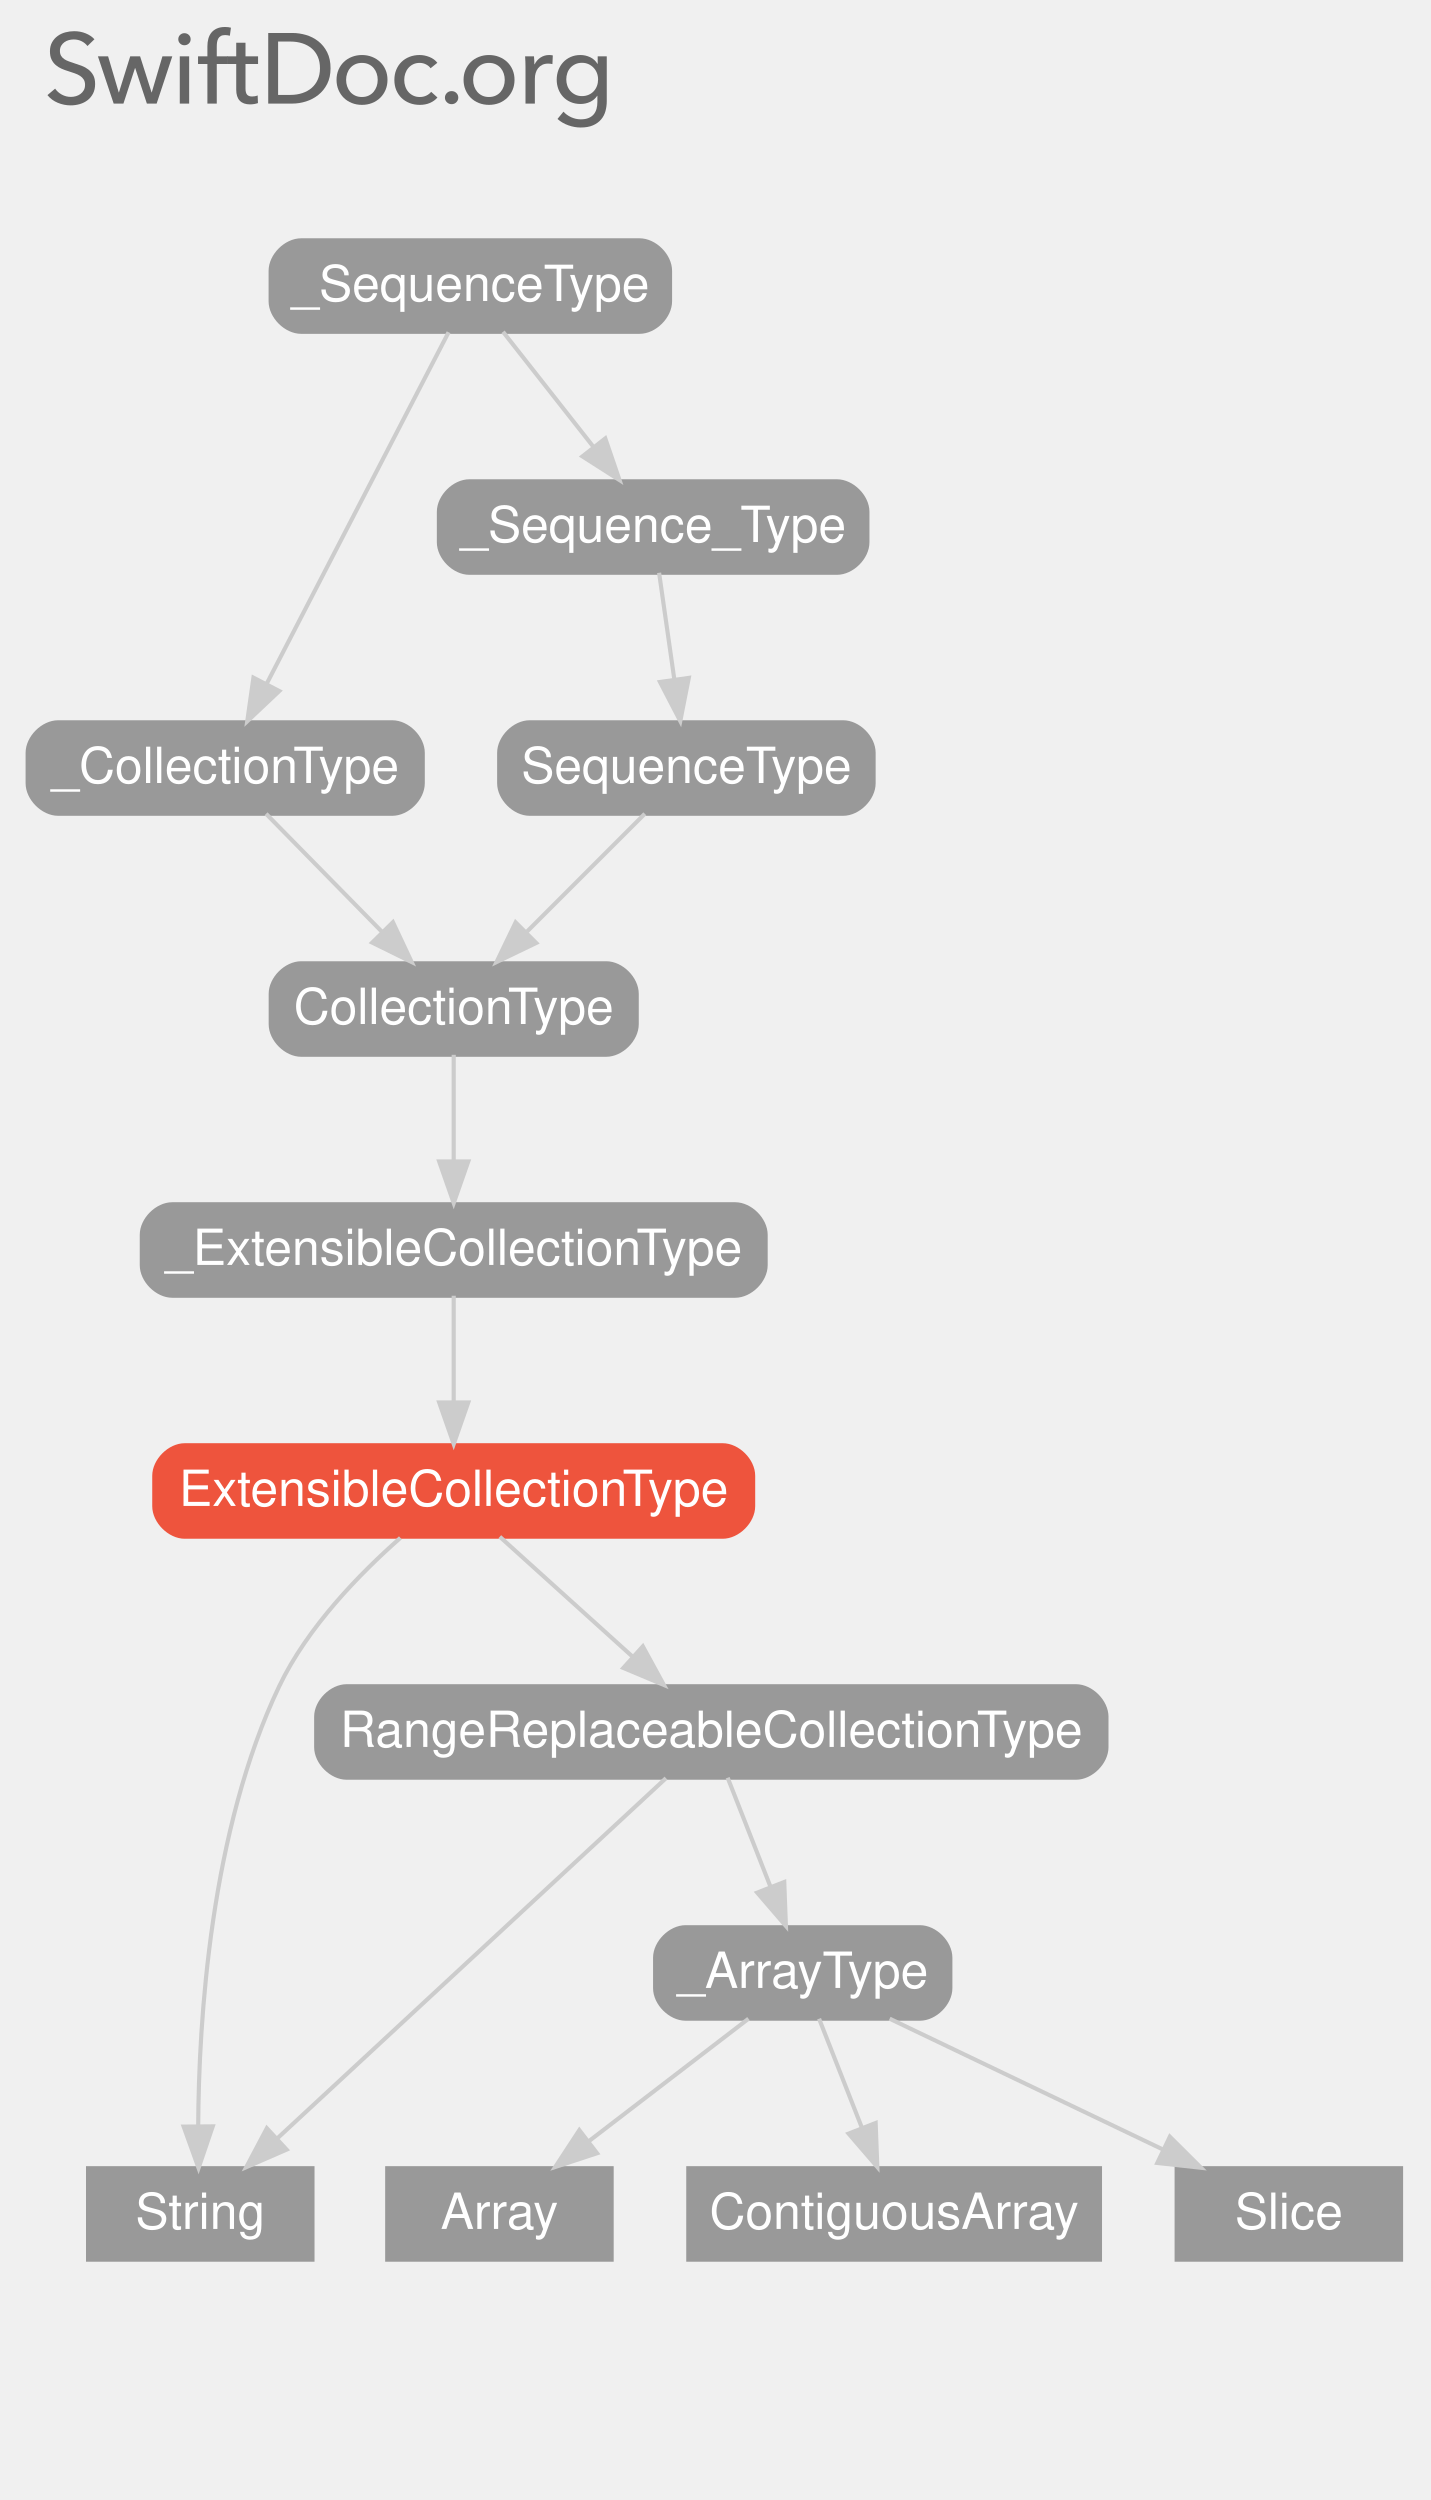
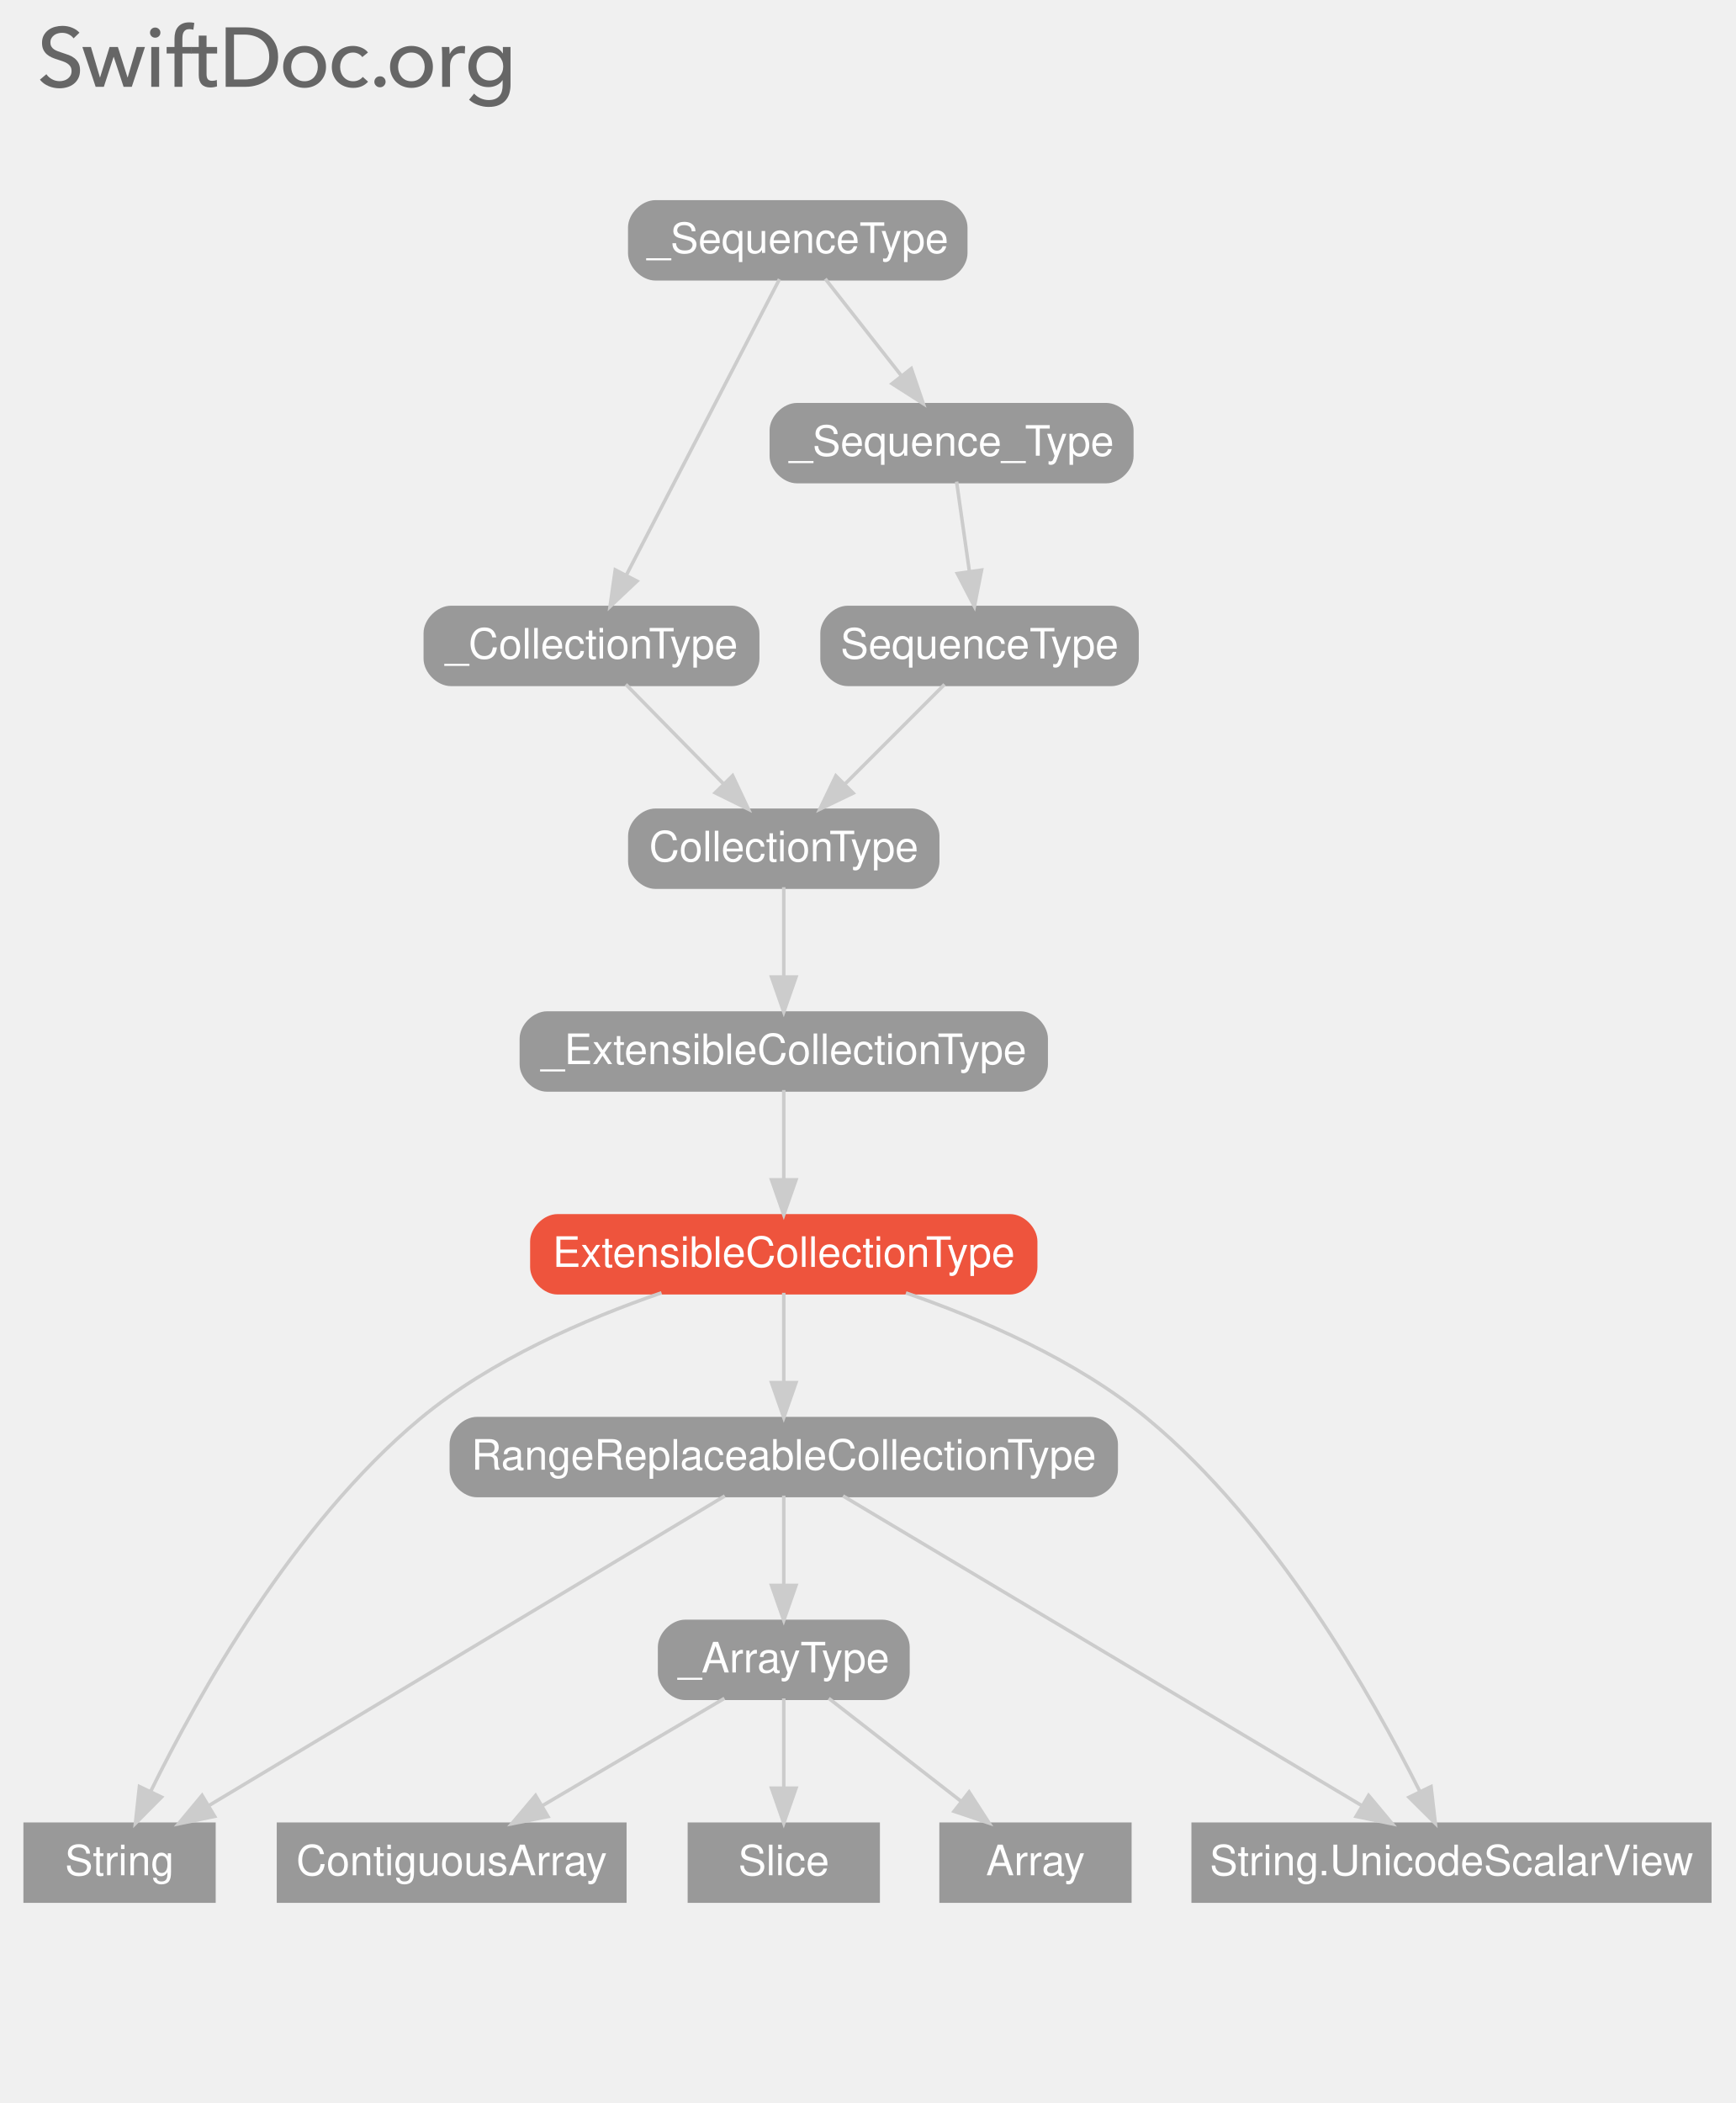
- <svg xmlns="http://www.w3.org/2000/svg" xmlns:xlink="http://www.w3.org/1999/xlink" width="344pt" height="601pt" viewBox="0.00 0.00 344.40 601.20">
+ <svg xmlns="http://www.w3.org/2000/svg" xmlns:xlink="http://www.w3.org/1999/xlink" width="496pt" height="601pt" viewBox="0.00 0.00 496.40 601.20">
  <g id="graph0" class="graph" transform="scale(1 1) rotate(0) translate(7.2 543.6)">
    <g transform="translate(0 -543.6)">
      <g>
        <path fill="#666666" d="M13.846,10.832c-0.336-0.464-0.792-0.844-1.368-1.14s-1.224-0.444-1.944-0.444         c-0.384,0-0.772,0.052-1.164,0.156C8.977,9.509,8.622,9.677,8.301,9.908c-0.32,0.232-0.58,0.52-0.78,0.864         c-0.2,0.344-0.3,0.756-0.3,1.236c0,0.464,0.092,0.852,0.276,1.164c0.184,0.312,0.432,0.576,0.744,0.792s0.68,0.4,1.104,0.552         c0.423,0.152,0.876,0.309,1.356,0.468c0.576,0.177,1.16,0.376,1.752,0.601c0.592,0.224,1.128,0.52,1.608,0.888         s0.872,0.828,1.176,1.38s0.456,1.252,0.456,2.101c0,0.88-0.164,1.644-0.492,2.292c-0.328,0.647-0.765,1.184-1.308,1.607         c-0.544,0.424-1.172,0.74-1.884,0.948s-1.444,0.312-2.196,0.312c-1.072,0-2.108-0.208-3.108-0.624         c-1-0.415-1.828-1.031-2.484-1.848l1.848-1.56c0.4,0.592,0.936,1.071,1.608,1.439c0.672,0.368,1.399,0.552,2.184,0.552         c0.4,0,0.8-0.056,1.2-0.168c0.4-0.111,0.764-0.288,1.092-0.527c0.328-0.24,0.596-0.54,0.804-0.9         c0.208-0.36,0.312-0.796,0.312-1.308s-0.108-0.94-0.324-1.284c-0.216-0.344-0.508-0.636-0.876-0.876s-0.796-0.444-1.284-0.612         c-0.488-0.168-1.004-0.34-1.548-0.516c-0.544-0.16-1.08-0.356-1.608-0.588c-0.528-0.232-1-0.528-1.416-0.889         c-0.416-0.359-0.752-0.804-1.008-1.332c-0.256-0.527-0.384-1.184-0.384-1.968c0-0.848,0.172-1.576,0.516-2.184         c0.344-0.608,0.792-1.112,1.344-1.512c0.552-0.4,1.176-0.692,1.872-0.876c0.696-0.184,1.396-0.276,2.1-0.276         c0.992,0,1.92,0.176,2.784,0.528c0.864,0.352,1.56,0.824,2.088,1.416L13.846,10.832z" />
        <path fill="#666666" d="M18.813,13.304l2.568,8.688h0.048l2.712-8.688h2.376l2.76,8.688h0.048l2.568-8.688h2.376L30.501,24.68         h-2.352l-2.808-8.544h-0.048l-2.784,8.544h-2.352l-3.792-11.376H18.813z" />
        <path fill="#666666" d="M38.685,9.2c0,0.416-0.147,0.76-0.44,1.032c-0.294,0.272-0.647,0.408-1.06,0.408s-0.762-0.14-1.047-0.42         c-0.286-0.28-0.429-0.62-0.429-1.02c0-0.416,0.143-0.764,0.429-1.044c0.286-0.28,0.635-0.42,1.047-0.42s0.766,0.14,1.06,0.42         C38.538,8.437,38.685,8.784,38.685,9.2z M38.325,24.68h-2.256V13.304h2.256V24.68z" />
        <path fill="#666666" d="M47.613,15.152h-2.64v9.528h-2.256v-9.528h-2.256v-1.848h2.256v-2.376c0-0.672,0.076-1.292,0.228-1.86         c0.152-0.568,0.4-1.06,0.744-1.476c0.344-0.416,0.784-0.744,1.32-0.984c0.536-0.24,1.188-0.36,1.956-0.36         c0.544,0,1.016,0.056,1.416,0.168l-0.264,1.944c-0.176-0.048-0.352-0.088-0.528-0.12c-0.176-0.032-0.376-0.048-0.6-0.048         c-0.432,0-0.78,0.076-1.044,0.228c-0.264,0.152-0.468,0.356-0.612,0.612s-0.24,0.548-0.288,0.876         c-0.048,0.328-0.072,0.668-0.072,1.02v2.376h2.64V15.152z" />
        <path fill="#666666" d="M54.909,15.152h-3.024v5.91c0,0.687,0.128,1.177,0.384,1.472c0.256,0.295,0.664,0.442,1.224,0.442         c0.208,0,0.432-0.021,0.672-0.065c0.24-0.044,0.456-0.11,0.648-0.198l0.072,1.848c-0.272,0.096-0.572,0.172-0.9,0.229         c-0.328,0.056-0.668,0.084-1.02,0.084c-1.072,0-1.892-0.296-2.46-0.889c-0.568-0.592-0.852-1.479-0.852-2.664v-6.168h-2.184         v-1.848h2.184V10.04h2.232v3.264h3.024V15.152z" />
        <path fill="#666666" d="M57.356,7.688h5.832c1.088,0,2.176,0.16,3.264,0.48c1.088,0.32,2.072,0.824,2.952,1.512         s1.592,1.568,2.136,2.64c0.544,1.072,0.816,2.36,0.816,3.864c0,1.456-0.272,2.716-0.816,3.78s-1.256,1.943-2.136,2.64         s-1.864,1.216-2.952,1.561c-1.088,0.344-2.176,0.516-3.264,0.516h-5.832V7.688z M59.732,22.593h2.976         c1.024,0,1.972-0.145,2.844-0.432c0.872-0.288,1.624-0.704,2.256-1.248c0.632-0.544,1.124-1.216,1.476-2.017         c0.352-0.8,0.528-1.704,0.528-2.712c0-1.056-0.176-1.983-0.528-2.784c-0.353-0.8-0.844-1.468-1.476-2.004         c-0.632-0.536-1.384-0.944-2.256-1.224s-1.82-0.42-2.844-0.42h-2.976V22.593z" />
        <path fill="#666666" d="M86.06,18.969c0,0.88-0.156,1.688-0.468,2.424c-0.312,0.736-0.744,1.372-1.296,1.908         c-0.552,0.536-1.204,0.952-1.956,1.248c-0.752,0.296-1.56,0.443-2.424,0.443c-0.864,0-1.672-0.147-2.424-0.443         c-0.752-0.296-1.4-0.712-1.944-1.248c-0.544-0.536-0.972-1.172-1.284-1.908c-0.312-0.735-0.468-1.544-0.468-2.424         s0.156-1.684,0.468-2.412c0.312-0.728,0.74-1.356,1.284-1.884c0.543-0.528,1.191-0.939,1.944-1.236         c0.752-0.296,1.56-0.444,2.424-0.444c0.864,0,1.672,0.148,2.424,0.444c0.752,0.297,1.404,0.708,1.956,1.236         c0.552,0.527,0.984,1.156,1.296,1.884C85.904,17.285,86.06,18.089,86.06,18.969z M83.708,18.98c0-0.542-0.084-1.061-0.252-1.556         c-0.169-0.494-0.414-0.929-0.734-1.304s-0.718-0.674-1.192-0.897s-1.015-0.335-1.625-0.335c-0.61,0-1.152,0.111-1.625,0.335         c-0.474,0.224-0.871,0.522-1.191,0.897c-0.321,0.375-0.566,0.81-0.734,1.304C76.184,17.92,76.1,18.438,76.1,18.98         c0,0.543,0.084,1.062,0.253,1.556c0.168,0.495,0.413,0.934,0.734,1.316c0.321,0.383,0.718,0.686,1.191,0.909         c0.473,0.224,1.015,0.335,1.625,0.335c0.61,0,1.151-0.111,1.625-0.335s0.871-0.526,1.192-0.909s0.565-0.821,0.734-1.316         C83.624,20.042,83.708,19.523,83.708,18.98z" />
        <path fill="#666666" d="M96.428,16.184c-0.24-0.368-0.6-0.676-1.08-0.924s-0.992-0.372-1.536-0.372         c-0.592,0-1.116,0.112-1.572,0.336c-0.456,0.225-0.844,0.524-1.164,0.9c-0.32,0.376-0.564,0.812-0.732,1.308         s-0.252,1.017-0.252,1.56c0,0.545,0.084,1.064,0.252,1.561s0.412,0.933,0.732,1.308c0.32,0.376,0.712,0.677,1.176,0.9         c0.464,0.225,0.992,0.336,1.584,0.336c0.576,0,1.1-0.111,1.572-0.336c0.472-0.224,0.86-0.528,1.164-0.912l1.512,1.368         c-0.48,0.561-1.08,0.996-1.8,1.308c-0.72,0.312-1.536,0.468-2.448,0.468c-0.88,0-1.692-0.144-2.436-0.432         c-0.744-0.288-1.388-0.691-1.932-1.212c-0.544-0.52-0.972-1.147-1.284-1.884s-0.468-1.561-0.468-2.473         c0-0.896,0.152-1.711,0.456-2.447c0.304-0.736,0.728-1.368,1.272-1.896c0.543-0.527,1.188-0.936,1.932-1.224         c0.744-0.288,1.548-0.433,2.412-0.433c0.8,0,1.596,0.16,2.388,0.48s1.419,0.784,1.884,1.392L96.428,16.184z" />
        <path fill="#666666" d="M103.1,23.24c0,0.417-0.152,0.784-0.456,1.104c-0.304,0.32-0.688,0.479-1.152,0.479         c-0.448,0-0.828-0.155-1.14-0.468c-0.312-0.312-0.468-0.676-0.468-1.092c0-0.432,0.152-0.804,0.456-1.116         c0.304-0.312,0.688-0.468,1.152-0.468c0.464,0,0.848,0.152,1.152,0.456C102.947,22.44,103.1,22.808,103.1,23.24z" />
        <path fill="#666666" d="M116.635,18.969c0,0.88-0.156,1.688-0.468,2.424c-0.312,0.736-0.744,1.372-1.296,1.908         c-0.552,0.536-1.204,0.952-1.956,1.248c-0.752,0.296-1.56,0.443-2.424,0.443c-0.864,0-1.672-0.147-2.424-0.443         c-0.752-0.296-1.4-0.712-1.944-1.248c-0.544-0.536-0.972-1.172-1.284-1.908c-0.312-0.735-0.468-1.544-0.468-2.424         s0.156-1.684,0.468-2.412c0.312-0.728,0.74-1.356,1.284-1.884c0.543-0.528,1.191-0.939,1.944-1.236         c0.752-0.296,1.56-0.444,2.424-0.444c0.864,0,1.672,0.148,2.424,0.444c0.752,0.297,1.404,0.708,1.956,1.236         c0.552,0.527,0.984,1.156,1.296,1.884C116.479,17.285,116.635,18.089,116.635,18.969z M114.283,18.98         c0-0.542-0.084-1.061-0.252-1.556c-0.169-0.494-0.414-0.929-0.734-1.304s-0.718-0.674-1.192-0.897s-1.015-0.335-1.625-0.335         c-0.61,0-1.152,0.111-1.625,0.335c-0.474,0.224-0.871,0.522-1.191,0.897c-0.321,0.375-0.566,0.81-0.734,1.304         c-0.169,0.495-0.253,1.014-0.253,1.556c0,0.543,0.084,1.062,0.253,1.556c0.168,0.495,0.413,0.934,0.734,1.316         c0.321,0.383,0.718,0.686,1.191,0.909c0.473,0.224,1.015,0.335,1.625,0.335c0.61,0,1.151-0.111,1.625-0.335         s0.871-0.526,1.192-0.909s0.565-0.821,0.734-1.316C114.199,20.042,114.283,19.523,114.283,18.98z" />
        <path fill="#666666" d="M119.251,14.577c-0.016-0.48-0.04-0.904-0.072-1.272h2.136c0.032,0.288,0.056,0.62,0.072,0.996         c0.016,0.376,0.024,0.684,0.024,0.924h0.072c0.32-0.672,0.788-1.212,1.404-1.62c0.616-0.408,1.308-0.612,2.076-0.612         c0.352,0,0.648,0.033,0.888,0.097l-0.096,2.088c-0.32-0.08-0.664-0.12-1.032-0.12c-0.544,0-1.016,0.101-1.416,0.3         c-0.4,0.2-0.732,0.468-0.996,0.805c-0.264,0.336-0.46,0.724-0.588,1.163c-0.128,0.44-0.192,0.9-0.192,1.381v5.976h-2.256v-8.928         C119.275,15.449,119.267,15.056,119.251,14.577z" />
        <path fill="#666666" d="M128.419,26.625c0.496,0.56,1.116,1.008,1.86,1.344c0.744,0.336,1.508,0.504,2.292,0.504         c0.752,0,1.384-0.108,1.896-0.324s0.924-0.512,1.236-0.888s0.536-0.82,0.672-1.332c0.136-0.513,0.204-1.064,0.204-1.656v-1.464         h-0.048c-0.416,0.641-0.984,1.128-1.704,1.464c-0.72,0.336-1.488,0.504-2.304,0.504c-0.864,0-1.652-0.151-2.364-0.456         c-0.712-0.304-1.316-0.72-1.812-1.248c-0.496-0.527-0.88-1.147-1.152-1.859s-0.408-1.477-0.408-2.292         c0-0.816,0.136-1.584,0.408-2.305c0.272-0.72,0.656-1.348,1.152-1.884c0.496-0.535,1.096-0.96,1.8-1.271         c0.704-0.312,1.488-0.469,2.352-0.469c0.816,0,1.596,0.177,2.34,0.528c0.744,0.353,1.332,0.888,1.764,1.608h0.048v-1.824h2.184         v10.8c0,0.832-0.104,1.628-0.312,2.388c-0.208,0.76-0.56,1.433-1.056,2.017s-1.144,1.052-1.944,1.404         c-0.8,0.352-1.792,0.527-2.976,0.527c-0.992,0-1.988-0.18-2.988-0.54c-1-0.359-1.86-0.868-2.58-1.523L128.419,26.625z          M129.091,18.873c0,0.527,0.084,1.031,0.253,1.512c0.168,0.479,0.417,0.904,0.746,1.271c0.329,0.369,0.726,0.664,1.192,0.889         c0.465,0.224,0.995,0.336,1.589,0.336c0.577,0,1.107-0.104,1.589-0.312c0.481-0.207,0.891-0.491,1.228-0.852         s0.598-0.784,0.782-1.272c0.185-0.487,0.277-1.012,0.277-1.571c0-0.544-0.093-1.057-0.277-1.536         c-0.185-0.48-0.449-0.904-0.794-1.272c-0.345-0.367-0.755-0.66-1.228-0.876c-0.474-0.216-1-0.324-1.577-0.324         c-0.594,0-1.124,0.108-1.589,0.324c-0.466,0.216-0.863,0.504-1.192,0.864s-0.578,0.784-0.746,1.271         C129.175,17.812,129.091,18.329,129.091,18.873z" />
      </g>
      <g>
        <a xlink:href="/" pointer-events="all" target="_top">
          <polygon fill="none" points="0,0 145,0 145,35 0,35 0,0" />
        </a>
      </g>
    </g>
    <g id="node1" class="node">
      <g id="a_node1">
        <a xlink:href="/type/Array/" target="_top">
-           <polygon fill="#999999" stroke="#999999" points="140,-22 86,-22 86,-0 140,-0 140,-22" />
-           <text text-anchor="middle" x="113" y="-7.4" font-family="Helvetica,sans-Serif" font-size="12.00" fill="white">Array</text>
+           <polygon fill="#999999" stroke="#999999" points="316,-22 262,-22 262,-0 316,-0 316,-22" />
+           <text text-anchor="middle" x="289" y="-7.4" font-family="Helvetica,sans-Serif" font-size="12.00" fill="white">Array</text>
        </a>
      </g>
    </g>
    <g id="node2" class="node">
      <g id="a_node2">
        <a xlink:href="/protocol/CollectionType/" target="_top">
-           <path fill="#999999" stroke="#999999" d="M138.704,-312C138.704,-312 65.296,-312 65.296,-312 61.63,-312 57.963,-308.333 57.963,-304.667 57.963,-304.667 57.963,-297.333 57.963,-297.333 57.963,-293.667 61.63,-290 65.296,-290 65.296,-290 138.704,-290 138.704,-290 142.37,-290 146.037,-293.667 146.037,-297.333 146.037,-297.333 146.037,-304.667 146.037,-304.667 146.037,-308.333 142.37,-312 138.704,-312" />
-           <text text-anchor="middle" x="102" y="-297.4" font-family="Helvetica,sans-Serif" font-size="12.00" fill="white">CollectionType</text>
-         </a>
-       </g>
-     </g>
-     <g id="node11" class="node">
-       <g id="a_node11">
+           <path fill="#999999" stroke="#999999" d="M253.704,-312C253.704,-312 180.296,-312 180.296,-312 176.63,-312 172.963,-308.333 172.963,-304.667 172.963,-304.667 172.963,-297.333 172.963,-297.333 172.963,-293.667 176.63,-290 180.296,-290 180.296,-290 253.704,-290 253.704,-290 257.37,-290 261.037,-293.667 261.037,-297.333 261.037,-297.333 261.037,-304.667 261.037,-304.667 261.037,-308.333 257.37,-312 253.704,-312" />
+           <text text-anchor="middle" x="217" y="-297.4" font-family="Helvetica,sans-Serif" font-size="12.00" fill="white">CollectionType</text>
+         </a>
+       </g>
+     </g>
+     <g id="node12" class="node">
+       <g id="a_node12">
        <a xlink:href="/protocol/_ExtensibleCollectionType/" target="_top">
-           <path fill="#999999" stroke="#999999" d="M169.733,-254C169.733,-254 34.267,-254 34.267,-254 30.601,-254 26.934,-250.333 26.934,-246.667 26.934,-246.667 26.934,-239.333 26.934,-239.333 26.934,-235.667 30.601,-232 34.267,-232 34.267,-232 169.733,-232 169.733,-232 173.399,-232 177.066,-235.667 177.066,-239.333 177.066,-239.333 177.066,-246.667 177.066,-246.667 177.066,-250.333 173.399,-254 169.733,-254" />
-           <text text-anchor="middle" x="102" y="-239.4" font-family="Helvetica,sans-Serif" font-size="12.00" fill="white">_ExtensibleCollectionType</text>
-         </a>
-       </g>
-     </g>
-     <g id="edge9" class="edge">
-       <path fill="none" stroke="#cccccc" d="M102,-289.988C102,-282.91 102,-273.171 102,-264.478" />
-       <polygon fill="#cccccc" stroke="#cccccc" points="105.5,-264.304 102,-254.304 98.5,-264.304 105.5,-264.304" />
+           <path fill="#999999" stroke="#999999" d="M284.733,-254C284.733,-254 149.267,-254 149.267,-254 145.601,-254 141.934,-250.333 141.934,-246.667 141.934,-246.667 141.934,-239.333 141.934,-239.333 141.934,-235.667 145.601,-232 149.267,-232 149.267,-232 284.733,-232 284.733,-232 288.399,-232 292.066,-235.667 292.066,-239.333 292.066,-239.333 292.066,-246.667 292.066,-246.667 292.066,-250.333 288.399,-254 284.733,-254" />
+           <text text-anchor="middle" x="217" y="-239.4" font-family="Helvetica,sans-Serif" font-size="12.00" fill="white">_ExtensibleCollectionType</text>
+         </a>
+       </g>
+     </g>
+     <g id="edge11" class="edge">
+       <path fill="none" stroke="#cccccc" d="M217,-289.988C217,-282.91 217,-273.171 217,-264.478" />
+       <polygon fill="#cccccc" stroke="#cccccc" points="220.5,-264.304 217,-254.304 213.5,-264.304 220.5,-264.304" />
    </g>
    <g id="node3" class="node">
      <g id="a_node3">
        <a xlink:href="/type/ContiguousArray/" target="_top">
-           <polygon fill="#999999" stroke="#999999" points="257.534,-22 158.466,-22 158.466,-0 257.534,-0 257.534,-22" />
-           <text text-anchor="middle" x="208" y="-7.4" font-family="Helvetica,sans-Serif" font-size="12.00" fill="white">ContiguousArray</text>
+           <polygon fill="#999999" stroke="#999999" points="171.534,-22 72.466,-22 72.466,-0 171.534,-0 171.534,-22" />
+           <text text-anchor="middle" x="122" y="-7.4" font-family="Helvetica,sans-Serif" font-size="12.00" fill="white">ContiguousArray</text>
        </a>
      </g>
    </g>
    <g id="node4" class="node">
      <g id="a_node4">
        <a xlink:href="/protocol/ExtensibleCollectionType/" target="_top">
-           <path fill="#ee543d" stroke="#ee543d" d="M166.727,-196C166.727,-196 37.273,-196 37.273,-196 33.607,-196 29.94,-192.333 29.94,-188.667 29.94,-188.667 29.94,-181.333 29.94,-181.333 29.94,-177.667 33.607,-174 37.273,-174 37.273,-174 166.727,-174 166.727,-174 170.393,-174 174.06,-177.667 174.06,-181.333 174.06,-181.333 174.06,-188.667 174.06,-188.667 174.06,-192.333 170.393,-196 166.727,-196" />
-           <text text-anchor="middle" x="102" y="-181.4" font-family="Helvetica,sans-Serif" font-size="12.00" fill="white">ExtensibleCollectionType</text>
+           <path fill="#ee543d" stroke="#ee543d" d="M281.727,-196C281.727,-196 152.273,-196 152.273,-196 148.607,-196 144.94,-192.333 144.94,-188.667 144.94,-188.667 144.94,-181.333 144.94,-181.333 144.94,-177.667 148.607,-174 152.273,-174 152.273,-174 281.727,-174 281.727,-174 285.393,-174 289.06,-177.667 289.06,-181.333 289.06,-181.333 289.06,-188.667 289.06,-188.667 289.06,-192.333 285.393,-196 281.727,-196" />
+           <text text-anchor="middle" x="217" y="-181.4" font-family="Helvetica,sans-Serif" font-size="12.00" fill="white">ExtensibleCollectionType</text>
        </a>
      </g>
    </g>
    <g id="node5" class="node">
      <g id="a_node5">
        <a xlink:href="/protocol/RangeReplaceableCollectionType/" target="_top">
-           <path fill="#999999" stroke="#999999" d="M251.76,-138C251.76,-138 76.24,-138 76.24,-138 72.573,-138 68.906,-134.333 68.906,-130.667 68.906,-130.667 68.906,-123.333 68.906,-123.333 68.906,-119.667 72.573,-116 76.24,-116 76.24,-116 251.76,-116 251.76,-116 255.427,-116 259.094,-119.667 259.094,-123.333 259.094,-123.333 259.094,-130.667 259.094,-130.667 259.094,-134.333 255.427,-138 251.76,-138" />
-           <text text-anchor="middle" x="164" y="-123.4" font-family="Helvetica,sans-Serif" font-size="12.00" fill="white">RangeReplaceableCollectionType</text>
+           <path fill="#999999" stroke="#999999" d="M304.76,-138C304.76,-138 129.24,-138 129.24,-138 125.573,-138 121.906,-134.333 121.906,-130.667 121.906,-130.667 121.906,-123.333 121.906,-123.333 121.906,-119.667 125.573,-116 129.24,-116 129.24,-116 304.76,-116 304.76,-116 308.427,-116 312.094,-119.667 312.094,-123.333 312.094,-123.333 312.094,-130.667 312.094,-130.667 312.094,-134.333 308.427,-138 304.76,-138" />
+           <text text-anchor="middle" x="217" y="-123.4" font-family="Helvetica,sans-Serif" font-size="12.00" fill="white">RangeReplaceableCollectionType</text>
        </a>
      </g>
    </g>
    <g id="edge1" class="edge">
-       <path fill="none" stroke="#cccccc" d="M113.084,-173.988C121.966,-165.966 134.631,-154.527 145.107,-145.065" />
-       <polygon fill="#cccccc" stroke="#cccccc" points="147.517,-147.604 152.592,-138.304 142.825,-142.409 147.517,-147.604" />
+       <path fill="none" stroke="#cccccc" d="M217,-173.988C217,-166.91 217,-157.171 217,-148.478" />
+       <polygon fill="#cccccc" stroke="#cccccc" points="220.5,-148.304 217,-138.304 213.5,-148.304 220.5,-148.304" />
    </g>
    <g id="node8" class="node">
      <g id="a_node8">
        <a xlink:href="/type/String/" target="_top">
-           <polygon fill="#999999" stroke="#999999" points="68,-22 14,-22 14,-0 68,-0 68,-22" />
-           <text text-anchor="middle" x="41" y="-7.4" font-family="Helvetica,sans-Serif" font-size="12.00" fill="white">String</text>
+           <polygon fill="#999999" stroke="#999999" points="54,-22 0,-22 0,-0 54,-0 54,-22" />
+           <text text-anchor="middle" x="27" y="-7.4" font-family="Helvetica,sans-Serif" font-size="12.00" fill="white">String</text>
        </a>
      </g>
    </g>
    <g id="edge2" class="edge">
-       <path fill="none" stroke="#cccccc" d="M89.163,-173.714C79.499,-165.21 66.794,-152.252 60,-138 43.499,-103.383 40.633,-57.874 40.502,-32.096" />
-       <polygon fill="#cccccc" stroke="#cccccc" points="44.003,-32.077 40.589,-22.048 37.003,-32.017 44.003,-32.077" />
-     </g>
-     <g id="edge3" class="edge">
-       <path fill="none" stroke="#cccccc" d="M153.085,-115.883C131.985,-96.327 85.397,-53.148 59.418,-29.07" />
-       <polygon fill="#cccccc" stroke="#cccccc" points="61.781,-26.489 52.068,-22.258 57.023,-31.623 61.781,-26.489" />
+       <path fill="none" stroke="#cccccc" d="M182.022,-173.981C160.464,-166.558 133.182,-154.798 113,-138 76.72,-107.802 49.272,-58.579 35.943,-31.459" />
+       <polygon fill="#cccccc" stroke="#cccccc" points="39.005,-29.748 31.537,-22.233 32.688,-32.765 39.005,-29.748" />
    </g>
    <g id="node9" class="node">
      <g id="a_node9">
+         <a xlink:href="/type/String.UnicodeScalarView/" target="_top">
+           <polygon fill="#999999" stroke="#999999" points="481.892,-22 334.108,-22 334.108,-0 481.892,-0 481.892,-22" />
+           <text text-anchor="middle" x="408" y="-7.4" font-family="Helvetica,sans-Serif" font-size="12.00" fill="white">String.UnicodeScalarView</text>
+         </a>
+       </g>
+     </g>
+     <g id="edge3" class="edge">
+       <path fill="none" stroke="#cccccc" d="M251.947,-173.943C273.492,-166.506 300.773,-154.744 321,-138 357.497,-107.788 385.344,-58.57 398.896,-31.455" />
+       <polygon fill="#cccccc" stroke="#cccccc" points="402.155,-32.755 403.378,-22.231 395.859,-29.695 402.155,-32.755" />
+     </g>
+     <g id="edge4" class="edge">
+       <path fill="none" stroke="#cccccc" d="M200.139,-115.883C166.759,-95.855 92.084,-51.05 52.601,-27.361" />
+       <polygon fill="#cccccc" stroke="#cccccc" points="54.199,-24.238 43.823,-22.094 50.598,-30.24 54.199,-24.238" />
+     </g>
+     <g id="edge6" class="edge">
+       <path fill="none" stroke="#cccccc" d="M233.95,-115.883C267.505,-95.855 342.573,-51.05 382.264,-27.361" />
+       <polygon fill="#cccccc" stroke="#cccccc" points="384.295,-30.225 391.088,-22.094 380.707,-24.214 384.295,-30.225" />
+     </g>
+     <g id="node10" class="node">
+       <g id="a_node10">
        <a xlink:href="/protocol/_ArrayType/" target="_top">
-           <path fill="#999999" stroke="#999999" d="M214.19,-80C214.19,-80 157.81,-80 157.81,-80 154.144,-80 150.477,-76.333 150.477,-72.667 150.477,-72.667 150.477,-65.333 150.477,-65.333 150.477,-61.667 154.144,-58 157.81,-58 157.81,-58 214.19,-58 214.19,-58 217.856,-58 221.523,-61.667 221.523,-65.333 221.523,-65.333 221.523,-72.667 221.523,-72.667 221.523,-76.333 217.856,-80 214.19,-80" />
-           <text text-anchor="middle" x="186" y="-65.4" font-family="Helvetica,sans-Serif" font-size="12.00" fill="white">_ArrayType</text>
-         </a>
-       </g>
-     </g>
-     <g id="edge4" class="edge">
-       <path fill="none" stroke="#cccccc" d="M167.933,-115.988C170.807,-108.674 174.796,-98.519 178.295,-89.612" />
-       <polygon fill="#cccccc" stroke="#cccccc" points="181.553,-90.891 181.952,-80.304 175.038,-88.332 181.553,-90.891" />
+           <path fill="#999999" stroke="#999999" d="M245.19,-80C245.19,-80 188.81,-80 188.81,-80 185.144,-80 181.477,-76.333 181.477,-72.667 181.477,-72.667 181.477,-65.333 181.477,-65.333 181.477,-61.667 185.144,-58 188.81,-58 188.81,-58 245.19,-58 245.19,-58 248.856,-58 252.523,-61.667 252.523,-65.333 252.523,-65.333 252.523,-72.667 252.523,-72.667 252.523,-76.333 248.856,-80 245.19,-80" />
+           <text text-anchor="middle" x="217" y="-65.4" font-family="Helvetica,sans-Serif" font-size="12.00" fill="white">_ArrayType</text>
+         </a>
+       </g>
+     </g>
+     <g id="edge5" class="edge">
+       <path fill="none" stroke="#cccccc" d="M217,-115.988C217,-108.91 217,-99.171 217,-90.478" />
+       <polygon fill="#cccccc" stroke="#cccccc" points="220.5,-90.304 217,-80.304 213.5,-90.304 220.5,-90.304" />
    </g>
    <g id="node6" class="node">
      <g id="a_node6">
        <a xlink:href="/protocol/SequenceType/" target="_top">
-           <path fill="#999999" stroke="#999999" d="M195.718,-370C195.718,-370 120.282,-370 120.282,-370 116.615,-370 112.949,-366.333 112.949,-362.667 112.949,-362.667 112.949,-355.333 112.949,-355.333 112.949,-351.667 116.615,-348 120.282,-348 120.282,-348 195.718,-348 195.718,-348 199.385,-348 203.051,-351.667 203.051,-355.333 203.051,-355.333 203.051,-362.667 203.051,-362.667 203.051,-366.333 199.385,-370 195.718,-370" />
-           <text text-anchor="middle" x="158" y="-355.4" font-family="Helvetica,sans-Serif" font-size="12.00" fill="white">SequenceType</text>
-         </a>
-       </g>
-     </g>
-     <g id="edge11" class="edge">
-       <path fill="none" stroke="#cccccc" d="M147.988,-347.988C140.123,-340.123 128.974,-328.974 119.624,-319.624" />
-       <polygon fill="#cccccc" stroke="#cccccc" points="121.85,-316.9 112.304,-312.304 116.9,-321.85 121.85,-316.9" />
+           <path fill="#999999" stroke="#999999" d="M310.718,-370C310.718,-370 235.282,-370 235.282,-370 231.615,-370 227.949,-366.333 227.949,-362.667 227.949,-362.667 227.949,-355.333 227.949,-355.333 227.949,-351.667 231.615,-348 235.282,-348 235.282,-348 310.718,-348 310.718,-348 314.385,-348 318.051,-351.667 318.051,-355.333 318.051,-355.333 318.051,-362.667 318.051,-362.667 318.051,-366.333 314.385,-370 310.718,-370" />
+           <text text-anchor="middle" x="273" y="-355.4" font-family="Helvetica,sans-Serif" font-size="12.00" fill="white">SequenceType</text>
+         </a>
+       </g>
+     </g>
+     <g id="edge13" class="edge">
+       <path fill="none" stroke="#cccccc" d="M262.988,-347.988C255.123,-340.123 243.974,-328.974 234.624,-319.624" />
+       <polygon fill="#cccccc" stroke="#cccccc" points="236.85,-316.9 227.304,-312.304 231.9,-321.85 236.85,-316.9" />
    </g>
    <g id="node7" class="node">
      <g id="a_node7">
        <a xlink:href="/type/Slice/" target="_top">
-           <polygon fill="#999999" stroke="#999999" points="330,-22 276,-22 276,-0 330,-0 330,-22" />
-           <text text-anchor="middle" x="303" y="-7.4" font-family="Helvetica,sans-Serif" font-size="12.00" fill="white">Slice</text>
-         </a>
-       </g>
-     </g>
-     <g id="edge5" class="edge">
-       <path fill="none" stroke="#cccccc" d="M172.949,-57.988C162.286,-49.809 146.994,-38.077 134.523,-28.511" />
-       <polygon fill="#cccccc" stroke="#cccccc" points="136.496,-25.613 126.432,-22.304 132.236,-31.168 136.496,-25.613" />
-     </g>
-     <g id="edge6" class="edge">
-       <path fill="none" stroke="#cccccc" d="M189.933,-57.988C192.807,-50.674 196.796,-40.519 200.295,-31.612" />
-       <polygon fill="#cccccc" stroke="#cccccc" points="203.553,-32.891 203.952,-22.304 197.038,-30.332 203.553,-32.891" />
+           <polygon fill="#999999" stroke="#999999" points="244,-22 190,-22 190,-0 244,-0 244,-22" />
+           <text text-anchor="middle" x="217" y="-7.4" font-family="Helvetica,sans-Serif" font-size="12.00" fill="white">Slice</text>
+         </a>
+       </g>
    </g>
    <g id="edge7" class="edge">
-       <path fill="none" stroke="#cccccc" d="M206.917,-57.988C225.188,-49.243 251.942,-36.438 272.581,-26.559" />
-       <polygon fill="#cccccc" stroke="#cccccc" points="274.36,-29.588 281.869,-22.114 271.338,-23.274 274.36,-29.588" />
-     </g>
-     <g id="node10" class="node">
-       <g id="a_node10">
+       <path fill="none" stroke="#cccccc" d="M229.872,-57.988C240.389,-49.809 255.472,-38.077 267.772,-28.511" />
+       <polygon fill="#cccccc" stroke="#cccccc" points="270.007,-31.206 275.752,-22.304 265.71,-25.681 270.007,-31.206" />
+     </g>
+     <g id="edge8" class="edge">
+       <path fill="none" stroke="#cccccc" d="M200.016,-57.988C185.516,-49.441 164.437,-37.016 147.844,-27.234" />
+       <polygon fill="#cccccc" stroke="#cccccc" points="149.549,-24.177 139.157,-22.114 145.995,-30.207 149.549,-24.177" />
+     </g>
+     <g id="edge9" class="edge">
+       <path fill="none" stroke="#cccccc" d="M217,-57.988C217,-50.91 217,-41.171 217,-32.478" />
+       <polygon fill="#cccccc" stroke="#cccccc" points="220.5,-32.304 217,-22.304 213.5,-32.304 220.5,-32.304" />
+     </g>
+     <g id="node11" class="node">
+       <g id="a_node11">
        <a xlink:href="/protocol/_CollectionType/" target="_top">
-           <path fill="#999999" stroke="#999999" d="M87.207,-370C87.207,-370 6.792,-370 6.792,-370 3.126,-370 -0.541,-366.333 -0.541,-362.667 -0.541,-362.667 -0.541,-355.333 -0.541,-355.333 -0.541,-351.667 3.126,-348 6.792,-348 6.792,-348 87.207,-348 87.207,-348 90.874,-348 94.541,-351.667 94.541,-355.333 94.541,-355.333 94.541,-362.667 94.541,-362.667 94.541,-366.333 90.874,-370 87.207,-370" />
-           <text text-anchor="middle" x="47" y="-355.4" font-family="Helvetica,sans-Serif" font-size="12.00" fill="white">_CollectionType</text>
-         </a>
-       </g>
+           <path fill="#999999" stroke="#999999" d="M202.208,-370C202.208,-370 121.792,-370 121.792,-370 118.126,-370 114.459,-366.333 114.459,-362.667 114.459,-362.667 114.459,-355.333 114.459,-355.333 114.459,-351.667 118.126,-348 121.792,-348 121.792,-348 202.208,-348 202.208,-348 205.874,-348 209.541,-351.667 209.541,-355.333 209.541,-355.333 209.541,-362.667 209.541,-362.667 209.541,-366.333 205.874,-370 202.208,-370" />
+           <text text-anchor="middle" x="162" y="-355.4" font-family="Helvetica,sans-Serif" font-size="12.00" fill="white">_CollectionType</text>
+         </a>
+       </g>
+     </g>
+     <g id="edge12" class="edge">
+       <path fill="none" stroke="#cccccc" d="M171.833,-347.988C179.557,-340.123 190.507,-328.974 199.691,-319.624" />
+       <polygon fill="#cccccc" stroke="#cccccc" points="202.37,-321.891 206.88,-312.304 197.376,-316.986 202.37,-321.891" />
    </g>
    <g id="edge10" class="edge">
-       <path fill="none" stroke="#cccccc" d="M56.833,-347.988C64.558,-340.123 75.507,-328.974 84.691,-319.624" />
-       <polygon fill="#cccccc" stroke="#cccccc" points="87.37,-321.891 91.88,-312.304 82.376,-316.986 87.37,-321.891" />
-     </g>
-     <g id="edge8" class="edge">
-       <path fill="none" stroke="#cccccc" d="M102,-231.988C102,-224.91 102,-215.171 102,-206.478" />
-       <polygon fill="#cccccc" stroke="#cccccc" points="105.5,-206.304 102,-196.304 98.5,-206.304 105.5,-206.304" />
-     </g>
-     <g id="node12" class="node">
-       <g id="a_node12">
-         <a xlink:href="/protocol/_SequenceType/" target="_top">
-           <path fill="#999999" stroke="#999999" d="M146.724,-486C146.724,-486 65.276,-486 65.276,-486 61.609,-486 57.943,-482.333 57.943,-478.667 57.943,-478.667 57.943,-471.333 57.943,-471.333 57.943,-467.667 61.609,-464 65.276,-464 65.276,-464 146.724,-464 146.724,-464 150.391,-464 154.057,-467.667 154.057,-471.333 154.057,-471.333 154.057,-478.667 154.057,-478.667 154.057,-482.333 150.391,-486 146.724,-486" />
-           <text text-anchor="middle" x="106" y="-471.4" font-family="Helvetica,sans-Serif" font-size="12.00" fill="white">_SequenceType</text>
-         </a>
-       </g>
-     </g>
-     <g id="edge12" class="edge">
-       <path fill="none" stroke="#cccccc" d="M100.764,-463.883C90.948,-444.917 69.633,-403.732 56.989,-379.3" />
-       <polygon fill="#cccccc" stroke="#cccccc" points="60.014,-377.53 52.309,-370.258 53.797,-380.748 60.014,-377.53" />
+       <path fill="none" stroke="#cccccc" d="M217,-231.988C217,-224.91 217,-215.171 217,-206.478" />
+       <polygon fill="#cccccc" stroke="#cccccc" points="220.5,-206.304 217,-196.304 213.5,-206.304 220.5,-206.304" />
    </g>
    <g id="node13" class="node">
      <g id="a_node13">
+         <a xlink:href="/protocol/_SequenceType/" target="_top">
+           <path fill="#999999" stroke="#999999" d="M261.724,-486C261.724,-486 180.276,-486 180.276,-486 176.609,-486 172.943,-482.333 172.943,-478.667 172.943,-478.667 172.943,-471.333 172.943,-471.333 172.943,-467.667 176.609,-464 180.276,-464 180.276,-464 261.724,-464 261.724,-464 265.391,-464 269.057,-467.667 269.057,-471.333 269.057,-471.333 269.057,-478.667 269.057,-478.667 269.057,-482.333 265.391,-486 261.724,-486" />
+           <text text-anchor="middle" x="221" y="-471.4" font-family="Helvetica,sans-Serif" font-size="12.00" fill="white">_SequenceType</text>
+         </a>
+       </g>
+     </g>
+     <g id="edge14" class="edge">
+       <path fill="none" stroke="#cccccc" d="M215.764,-463.883C205.948,-444.917 184.633,-403.732 171.989,-379.3" />
+       <polygon fill="#cccccc" stroke="#cccccc" points="175.014,-377.53 167.309,-370.258 168.797,-380.748 175.014,-377.53" />
+     </g>
+     <g id="node14" class="node">
+       <g id="a_node14">
        <a xlink:href="/protocol/_Sequence_Type/" target="_top">
-           <path fill="#999999" stroke="#999999" d="M194.228,-428C194.228,-428 105.772,-428 105.772,-428 102.105,-428 98.439,-424.333 98.439,-420.667 98.439,-420.667 98.439,-413.333 98.439,-413.333 98.439,-409.667 102.105,-406 105.772,-406 105.772,-406 194.228,-406 194.228,-406 197.895,-406 201.561,-409.667 201.561,-413.333 201.561,-413.333 201.561,-420.667 201.561,-420.667 201.561,-424.333 197.895,-428 194.228,-428" />
-           <text text-anchor="middle" x="150" y="-413.4" font-family="Helvetica,sans-Serif" font-size="12.00" fill="white">_Sequence_Type</text>
-         </a>
-       </g>
-     </g>
-     <g id="edge14" class="edge">
-       <path fill="none" stroke="#cccccc" d="M113.866,-463.988C119.922,-456.281 128.456,-445.419 135.71,-436.187" />
-       <polygon fill="#cccccc" stroke="#cccccc" points="138.478,-438.329 141.904,-428.304 132.974,-434.005 138.478,-438.329" />
-     </g>
-     <g id="edge13" class="edge">
-       <path fill="none" stroke="#cccccc" d="M151.43,-405.988C152.441,-398.91 153.833,-389.171 155.075,-380.478" />
-       <polygon fill="#cccccc" stroke="#cccccc" points="158.579,-380.698 156.528,-370.304 151.649,-379.708 158.579,-380.698" />
+           <path fill="#999999" stroke="#999999" d="M309.228,-428C309.228,-428 220.772,-428 220.772,-428 217.105,-428 213.439,-424.333 213.439,-420.667 213.439,-420.667 213.439,-413.333 213.439,-413.333 213.439,-409.667 217.105,-406 220.772,-406 220.772,-406 309.228,-406 309.228,-406 312.895,-406 316.561,-409.667 316.561,-413.333 316.561,-413.333 316.561,-420.667 316.561,-420.667 316.561,-424.333 312.895,-428 309.228,-428" />
+           <text text-anchor="middle" x="265" y="-413.4" font-family="Helvetica,sans-Serif" font-size="12.00" fill="white">_Sequence_Type</text>
+         </a>
+       </g>
+     </g>
+     <g id="edge16" class="edge">
+       <path fill="none" stroke="#cccccc" d="M228.866,-463.988C234.922,-456.281 243.456,-445.419 250.71,-436.187" />
+       <polygon fill="#cccccc" stroke="#cccccc" points="253.478,-438.329 256.904,-428.304 247.974,-434.005 253.478,-438.329" />
+     </g>
+     <g id="edge15" class="edge">
+       <path fill="none" stroke="#cccccc" d="M266.43,-405.988C267.441,-398.91 268.833,-389.171 270.075,-380.478" />
+       <polygon fill="#cccccc" stroke="#cccccc" points="273.579,-380.698 271.528,-370.304 266.649,-379.708 273.579,-380.698" />
    </g>
  </g>
</svg>
